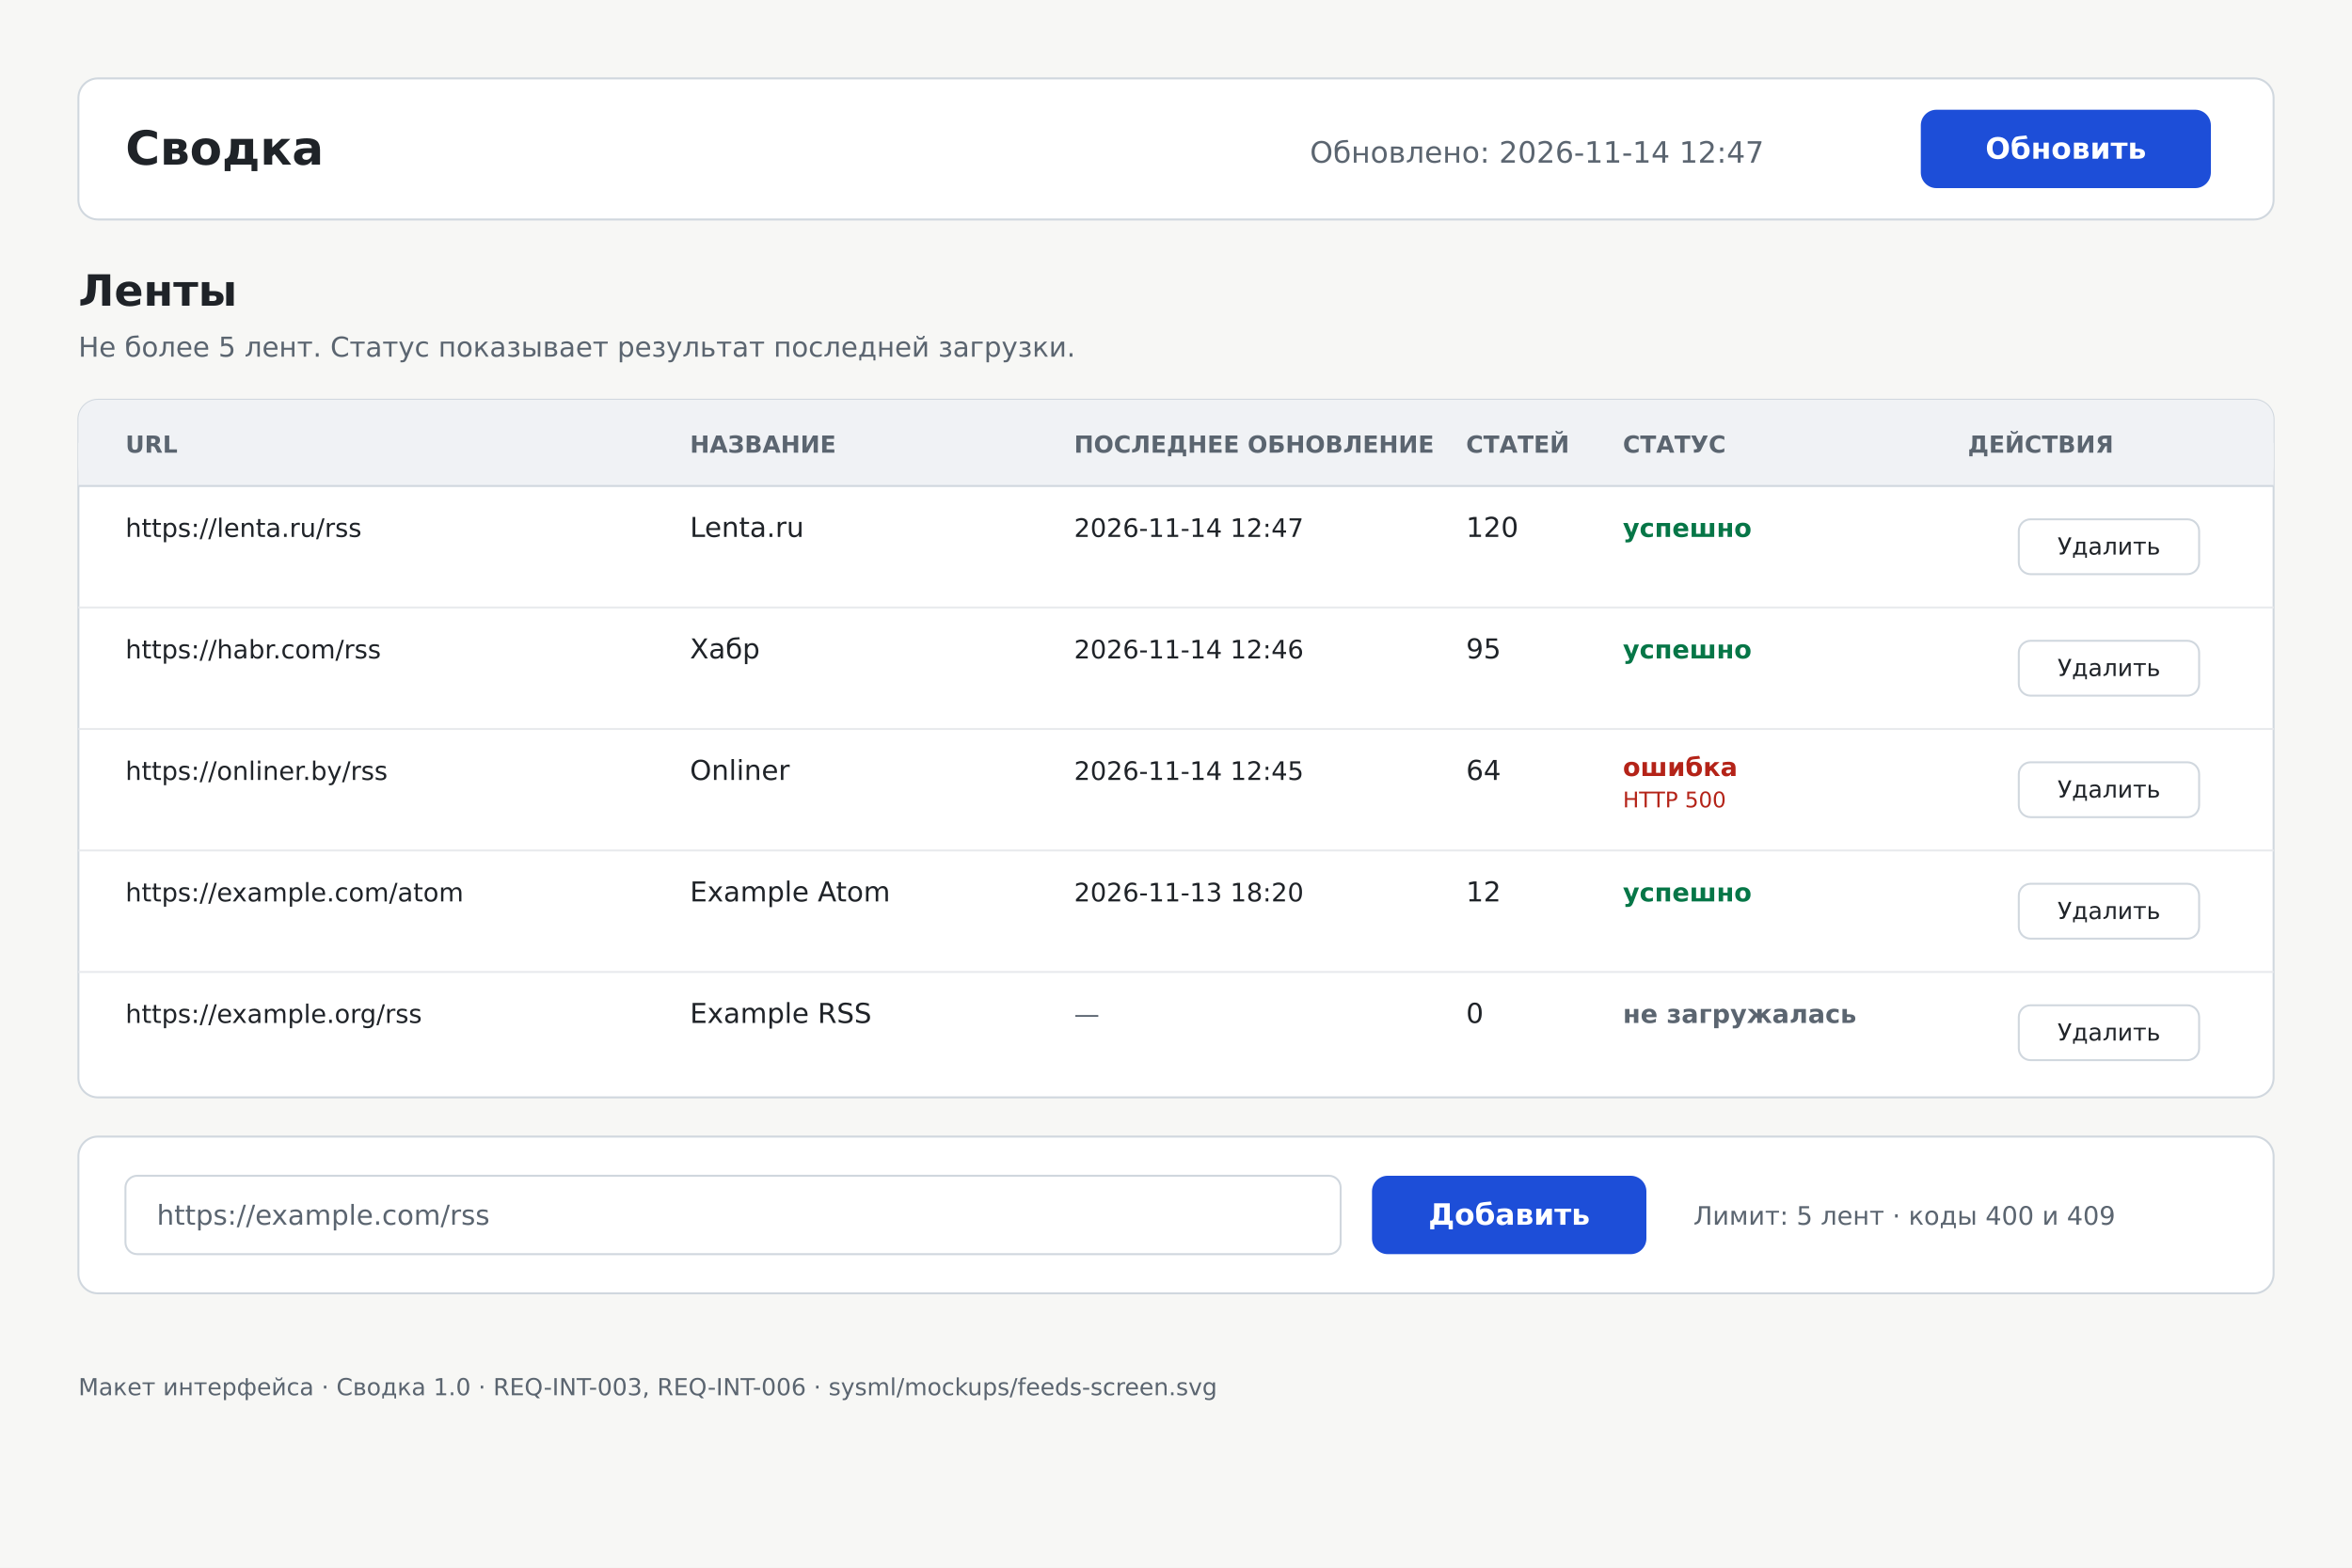
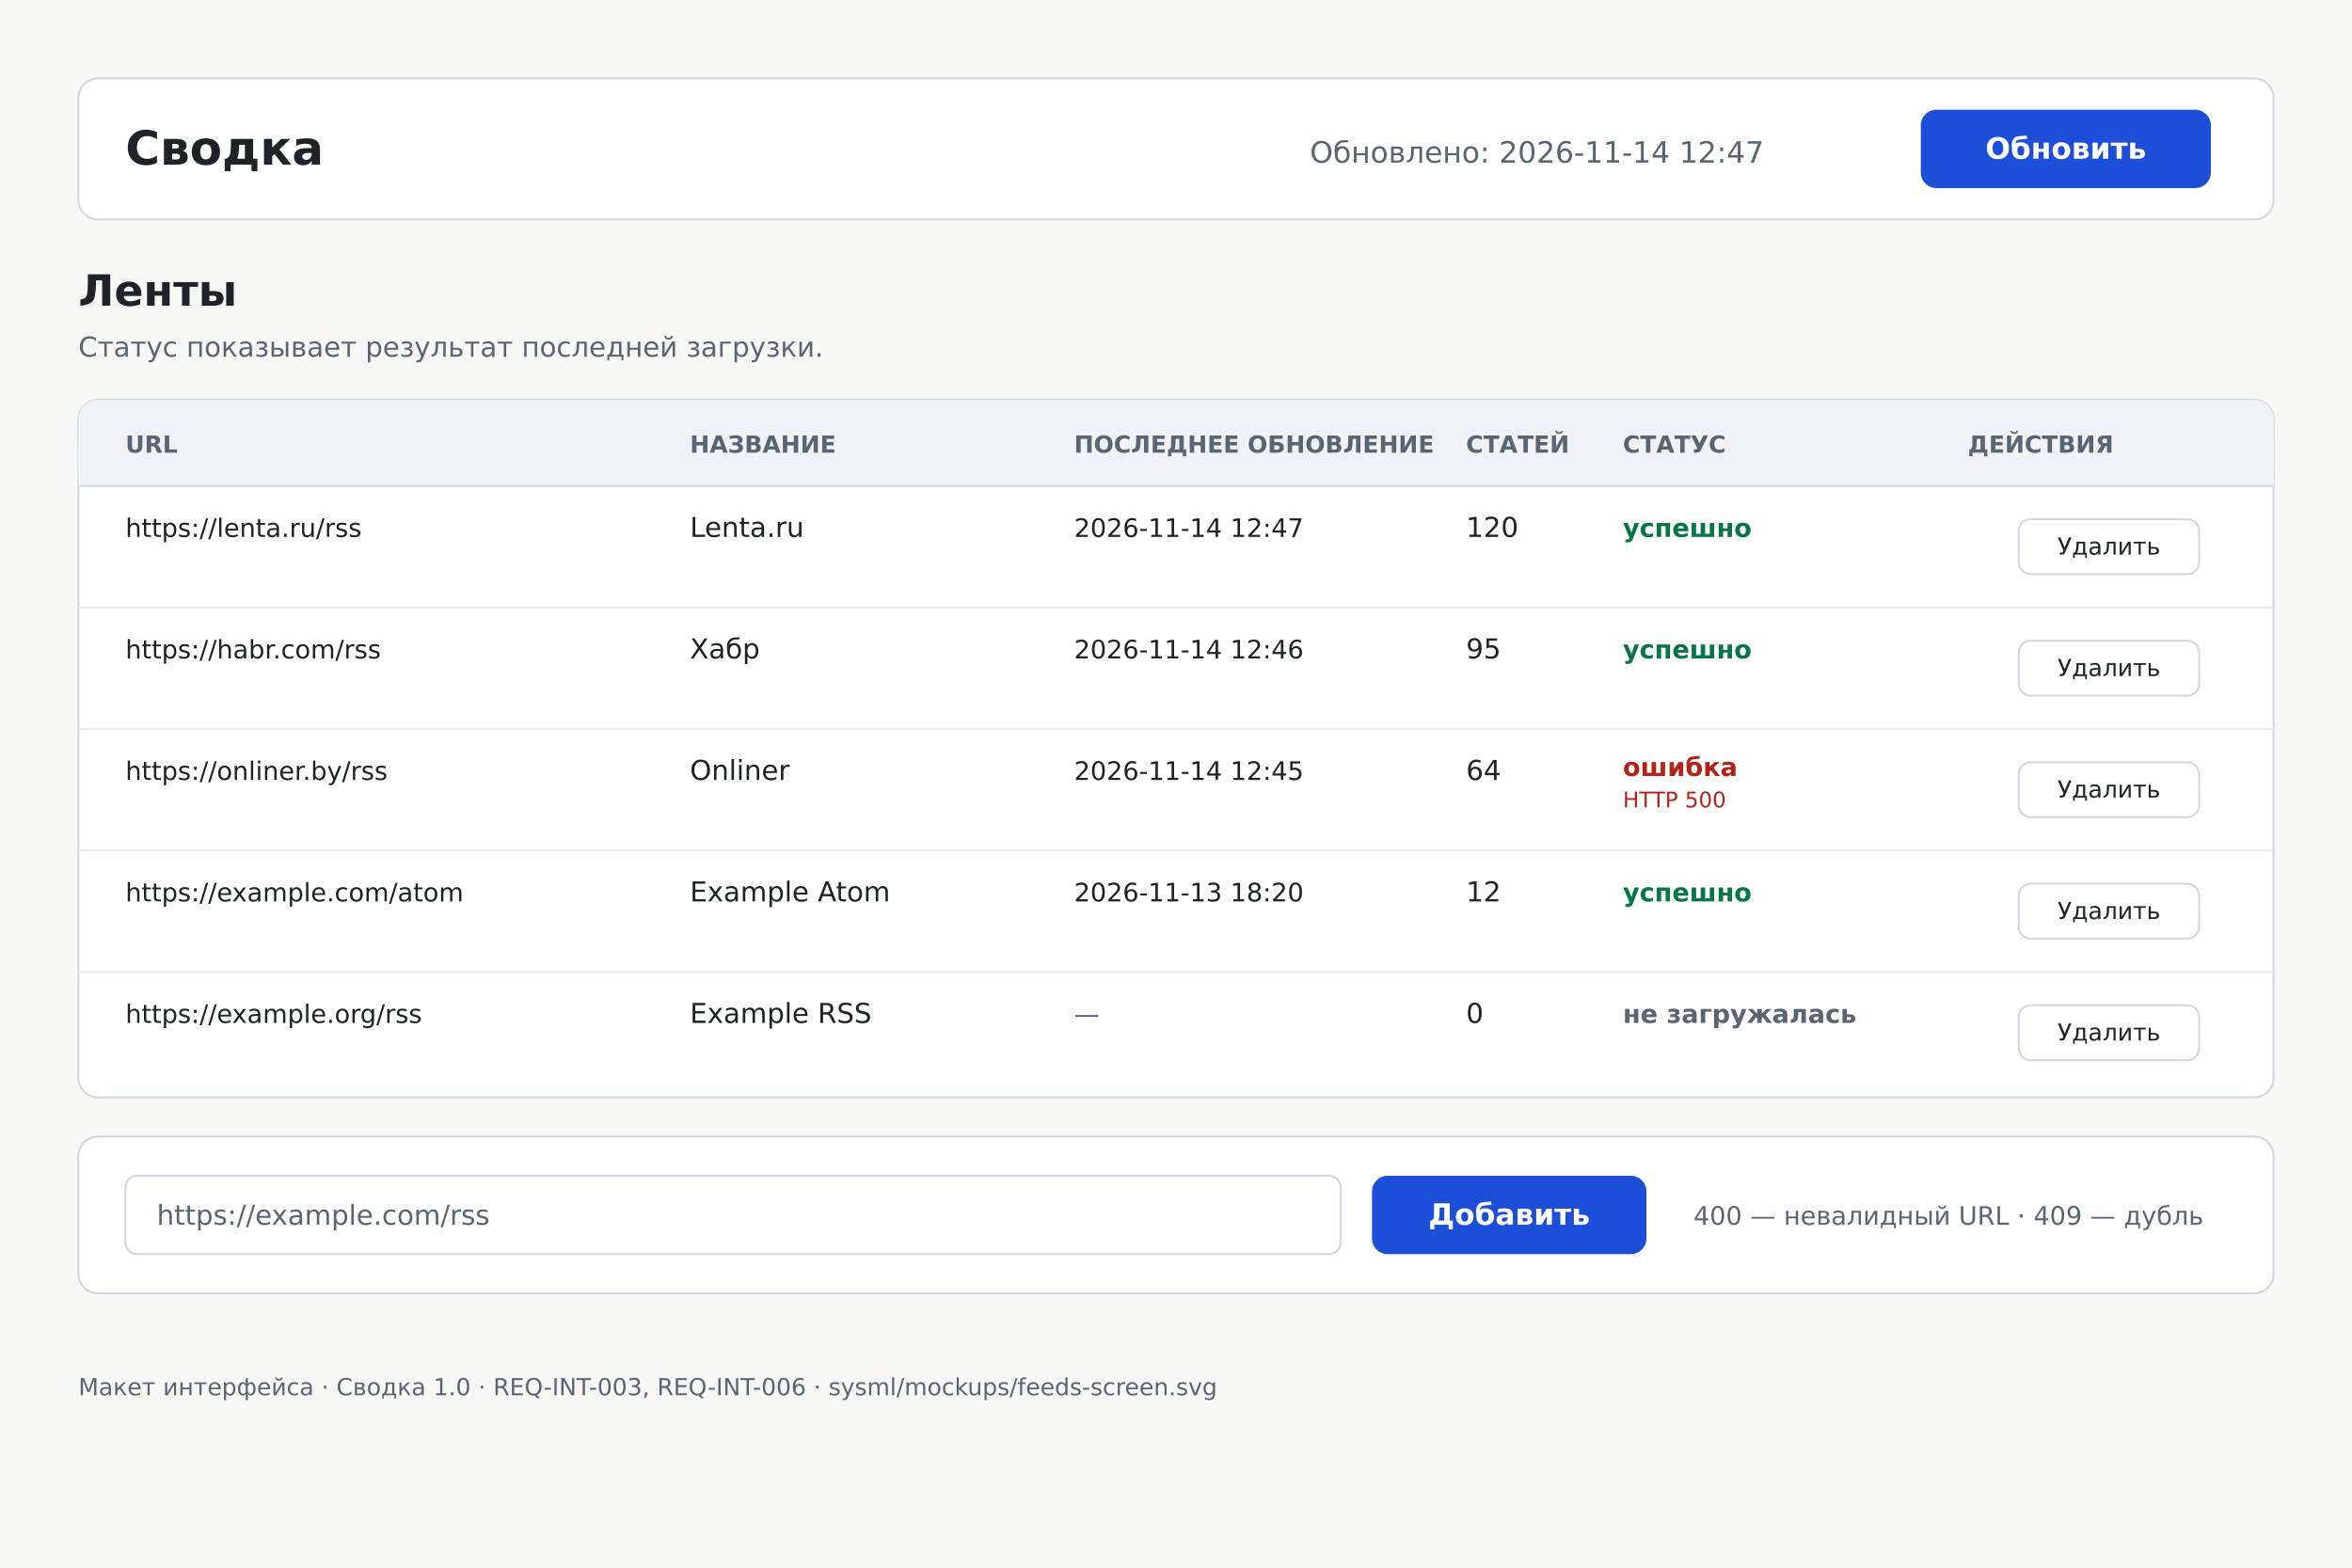
<svg xmlns="http://www.w3.org/2000/svg" width="1200" height="800" viewBox="0 0 1200 800" role="img" aria-labelledby="t d">
  <rect width="1200" height="800" fill="#F7F7F5" />
  <rect x="40" y="40" width="1120" height="72" rx="10" fill="#FFFFFF" stroke="#D0D7DE" />
  <text x="64" y="84" font-family="DejaVu Sans, Liberation Sans, Arial, sans-serif" font-size="24" font-weight="700" fill="#1F2328">Сводка</text>
  <text x="900" y="83" font-family="DejaVu Sans, Liberation Sans, Arial, sans-serif" font-size="15" fill="#5B6570" text-anchor="end">Обновлено: 2026-11-14 12:47</text>
  <rect x="980" y="56" width="148" height="40" rx="8" fill="#1D4ED8" />
  <text x="1054" y="81" font-family="DejaVu Sans, Liberation Sans, Arial, sans-serif" font-size="15" font-weight="600" fill="#FFFFFF" text-anchor="middle">Обновить</text>
  <text x="40" y="156" font-family="DejaVu Sans, Liberation Sans, Arial, sans-serif" font-size="22" font-weight="700" fill="#1F2328">Ленты</text>
-   <text x="40" y="182" font-family="DejaVu Sans, Liberation Sans, Arial, sans-serif" font-size="14" fill="#5B6570">Не более 5 лент. Статус показывает результат последней загрузки.</text>
+   <text x="40" y="182" font-family="DejaVu Sans, Liberation Sans, Arial, sans-serif" font-size="14" fill="#5B6570">Статус показывает результат последней загрузки.</text>
  <rect x="40" y="204" width="1120" height="356" rx="10" fill="#FFFFFF" stroke="#D0D7DE" />
  <rect x="40" y="204" width="1120" height="44" rx="10" fill="#F0F2F5" />
  <rect x="40" y="226" width="1120" height="22" fill="#F0F2F5" />
  <text x="64" y="231" font-family="DejaVu Sans, Liberation Sans, Arial, sans-serif" font-size="12" font-weight="700" fill="#5B6570">URL</text>
  <text x="352" y="231" font-family="DejaVu Sans, Liberation Sans, Arial, sans-serif" font-size="12" font-weight="700" fill="#5B6570">НАЗВАНИЕ</text>
  <text x="548" y="231" font-family="DejaVu Sans, Liberation Sans, Arial, sans-serif" font-size="12" font-weight="700" fill="#5B6570">ПОСЛЕДНЕЕ ОБНОВЛЕНИЕ</text>
  <text x="748" y="231" font-family="DejaVu Sans, Liberation Sans, Arial, sans-serif" font-size="12" font-weight="700" fill="#5B6570">СТАТЕЙ</text>
  <text x="828" y="231" font-family="DejaVu Sans, Liberation Sans, Arial, sans-serif" font-size="12" font-weight="700" fill="#5B6570">СТАТУС</text>
  <text x="1004" y="231" font-family="DejaVu Sans, Liberation Sans, Arial, sans-serif" font-size="12" font-weight="700" fill="#5B6570">ДЕЙСТВИЯ</text>
  <line x1="40" y1="248" x2="1160" y2="248" stroke="#D0D7DE" />
  <text x="64" y="274" font-family="DejaVu Sans, Liberation Sans, Arial, sans-serif" font-size="13" fill="#1F2328">https://lenta.ru/rss</text>
  <text x="352" y="274" font-family="DejaVu Sans, Liberation Sans, Arial, sans-serif" font-size="14" fill="#1F2328">Lenta.ru</text>
  <text x="548" y="274" font-family="DejaVu Sans, Liberation Sans, Arial, sans-serif" font-size="13" fill="#1F2328">2026-11-14 12:47</text>
  <text x="748" y="274" font-family="DejaVu Sans, Liberation Sans, Arial, sans-serif" font-size="14" fill="#1F2328">120</text>
  <text x="828" y="274" font-family="DejaVu Sans, Liberation Sans, Arial, sans-serif" font-size="13" font-weight="600" fill="#067647">успешно</text>
  <rect x="1030" y="265" width="92" height="28" rx="6" fill="#FFFFFF" stroke="#D0D7DE" />
  <text x="1076" y="283" font-family="DejaVu Sans, Liberation Sans, Arial, sans-serif" font-size="12" fill="#1F2328" text-anchor="middle">Удалить</text>
  <line x1="40" y1="310" x2="1160" y2="310" stroke="#E8EAED" />
  <text x="64" y="336" font-family="DejaVu Sans, Liberation Sans, Arial, sans-serif" font-size="13" fill="#1F2328">https://habr.com/rss</text>
  <text x="352" y="336" font-family="DejaVu Sans, Liberation Sans, Arial, sans-serif" font-size="14" fill="#1F2328">Хабр</text>
  <text x="548" y="336" font-family="DejaVu Sans, Liberation Sans, Arial, sans-serif" font-size="13" fill="#1F2328">2026-11-14 12:46</text>
  <text x="748" y="336" font-family="DejaVu Sans, Liberation Sans, Arial, sans-serif" font-size="14" fill="#1F2328">95</text>
  <text x="828" y="336" font-family="DejaVu Sans, Liberation Sans, Arial, sans-serif" font-size="13" font-weight="600" fill="#067647">успешно</text>
  <rect x="1030" y="327" width="92" height="28" rx="6" fill="#FFFFFF" stroke="#D0D7DE" />
  <text x="1076" y="345" font-family="DejaVu Sans, Liberation Sans, Arial, sans-serif" font-size="12" fill="#1F2328" text-anchor="middle">Удалить</text>
  <line x1="40" y1="372" x2="1160" y2="372" stroke="#E8EAED" />
  <text x="64" y="398" font-family="DejaVu Sans, Liberation Sans, Arial, sans-serif" font-size="13" fill="#1F2328">https://onliner.by/rss</text>
  <text x="352" y="398" font-family="DejaVu Sans, Liberation Sans, Arial, sans-serif" font-size="14" fill="#1F2328">Onliner</text>
  <text x="548" y="398" font-family="DejaVu Sans, Liberation Sans, Arial, sans-serif" font-size="13" fill="#1F2328">2026-11-14 12:45</text>
  <text x="748" y="398" font-family="DejaVu Sans, Liberation Sans, Arial, sans-serif" font-size="14" fill="#1F2328">64</text>
  <text x="828" y="396" font-family="DejaVu Sans, Liberation Sans, Arial, sans-serif" font-size="13" font-weight="600" fill="#B42318">ошибка</text>
  <text x="828" y="412" font-family="DejaVu Sans, Liberation Sans, Arial, sans-serif" font-size="11" fill="#B42318">HTTP 500</text>
  <rect x="1030" y="389" width="92" height="28" rx="6" fill="#FFFFFF" stroke="#D0D7DE" />
  <text x="1076" y="407" font-family="DejaVu Sans, Liberation Sans, Arial, sans-serif" font-size="12" fill="#1F2328" text-anchor="middle">Удалить</text>
  <line x1="40" y1="434" x2="1160" y2="434" stroke="#E8EAED" />
  <text x="64" y="460" font-family="DejaVu Sans, Liberation Sans, Arial, sans-serif" font-size="13" fill="#1F2328">https://example.com/atom</text>
  <text x="352" y="460" font-family="DejaVu Sans, Liberation Sans, Arial, sans-serif" font-size="14" fill="#1F2328">Example Atom</text>
  <text x="548" y="460" font-family="DejaVu Sans, Liberation Sans, Arial, sans-serif" font-size="13" fill="#1F2328">2026-11-13 18:20</text>
  <text x="748" y="460" font-family="DejaVu Sans, Liberation Sans, Arial, sans-serif" font-size="14" fill="#1F2328">12</text>
  <text x="828" y="460" font-family="DejaVu Sans, Liberation Sans, Arial, sans-serif" font-size="13" font-weight="600" fill="#067647">успешно</text>
  <rect x="1030" y="451" width="92" height="28" rx="6" fill="#FFFFFF" stroke="#D0D7DE" />
  <text x="1076" y="469" font-family="DejaVu Sans, Liberation Sans, Arial, sans-serif" font-size="12" fill="#1F2328" text-anchor="middle">Удалить</text>
  <line x1="40" y1="496" x2="1160" y2="496" stroke="#E8EAED" />
  <text x="64" y="522" font-family="DejaVu Sans, Liberation Sans, Arial, sans-serif" font-size="13" fill="#1F2328">https://example.org/rss</text>
  <text x="352" y="522" font-family="DejaVu Sans, Liberation Sans, Arial, sans-serif" font-size="14" fill="#1F2328">Example RSS</text>
  <text x="548" y="522" font-family="DejaVu Sans, Liberation Sans, Arial, sans-serif" font-size="13" fill="#5B6570">—</text>
  <text x="748" y="522" font-family="DejaVu Sans, Liberation Sans, Arial, sans-serif" font-size="14" fill="#1F2328">0</text>
  <text x="828" y="522" font-family="DejaVu Sans, Liberation Sans, Arial, sans-serif" font-size="13" font-weight="600" fill="#5B6570">не загружалась</text>
  <rect x="1030" y="513" width="92" height="28" rx="6" fill="#FFFFFF" stroke="#D0D7DE" />
  <text x="1076" y="531" font-family="DejaVu Sans, Liberation Sans, Arial, sans-serif" font-size="12" fill="#1F2328" text-anchor="middle">Удалить</text>
  <rect x="40" y="580" width="1120" height="80" rx="10" fill="#FFFFFF" stroke="#D0D7DE" />
  <rect x="64" y="600" width="620" height="40" rx="6" fill="#FFFFFF" stroke="#D0D7DE" />
  <text x="80" y="625" font-family="DejaVu Sans, Liberation Sans, Arial, sans-serif" font-size="14" fill="#5B6570">https://example.com/rss</text>
  <rect x="700" y="600" width="140" height="40" rx="8" fill="#1D4ED8" />
  <text x="770" y="625" font-family="DejaVu Sans, Liberation Sans, Arial, sans-serif" font-size="15" font-weight="600" fill="#FFFFFF" text-anchor="middle">Добавить</text>
-   <text x="864" y="625" font-family="DejaVu Sans, Liberation Sans, Arial, sans-serif" font-size="13" fill="#5B6570">Лимит: 5 лент · коды 400 и 409</text>
+   <text x="864" y="625" font-family="DejaVu Sans, Liberation Sans, Arial, sans-serif" font-size="13" fill="#5B6570">400 — невалидный URL · 409 — дубль</text>
  <text x="40" y="712" font-family="DejaVu Sans, Liberation Sans, Arial, sans-serif" font-size="12" fill="#5B6570">Макет интерфейса · Сводка 1.0 · REQ-INT-003, REQ-INT-006 · sysml/mockups/feeds-screen.svg</text>
</svg>
